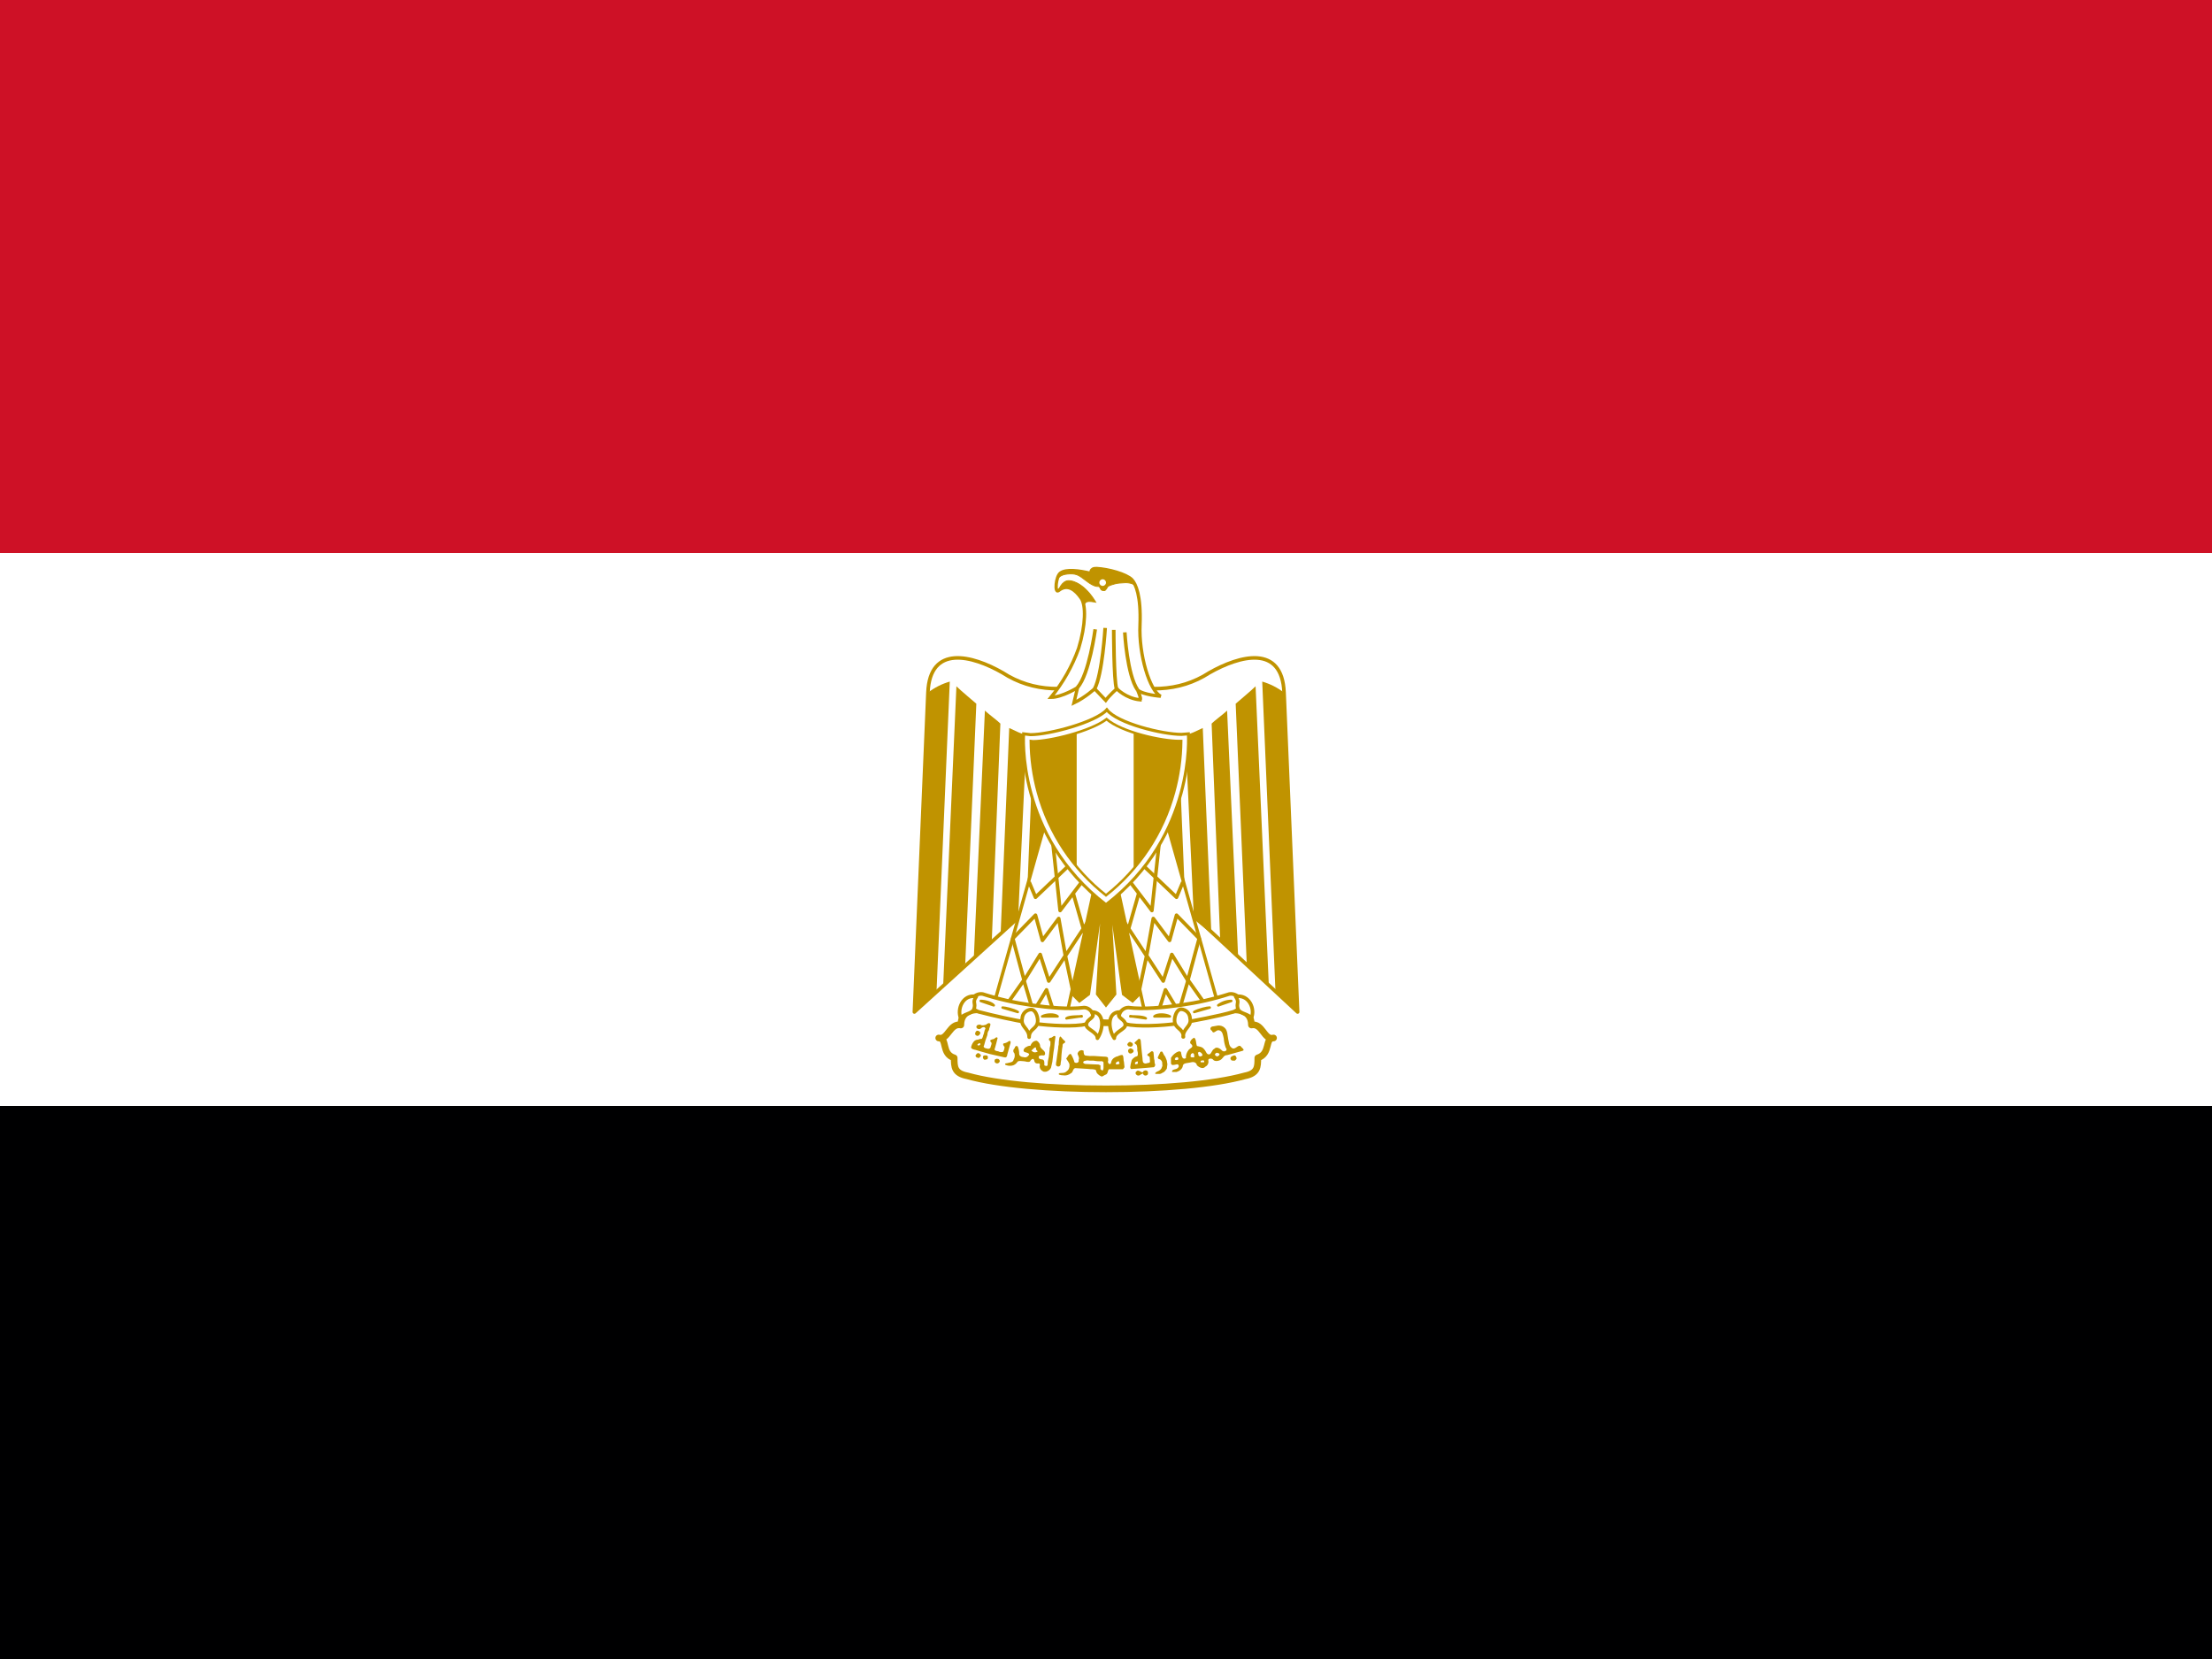
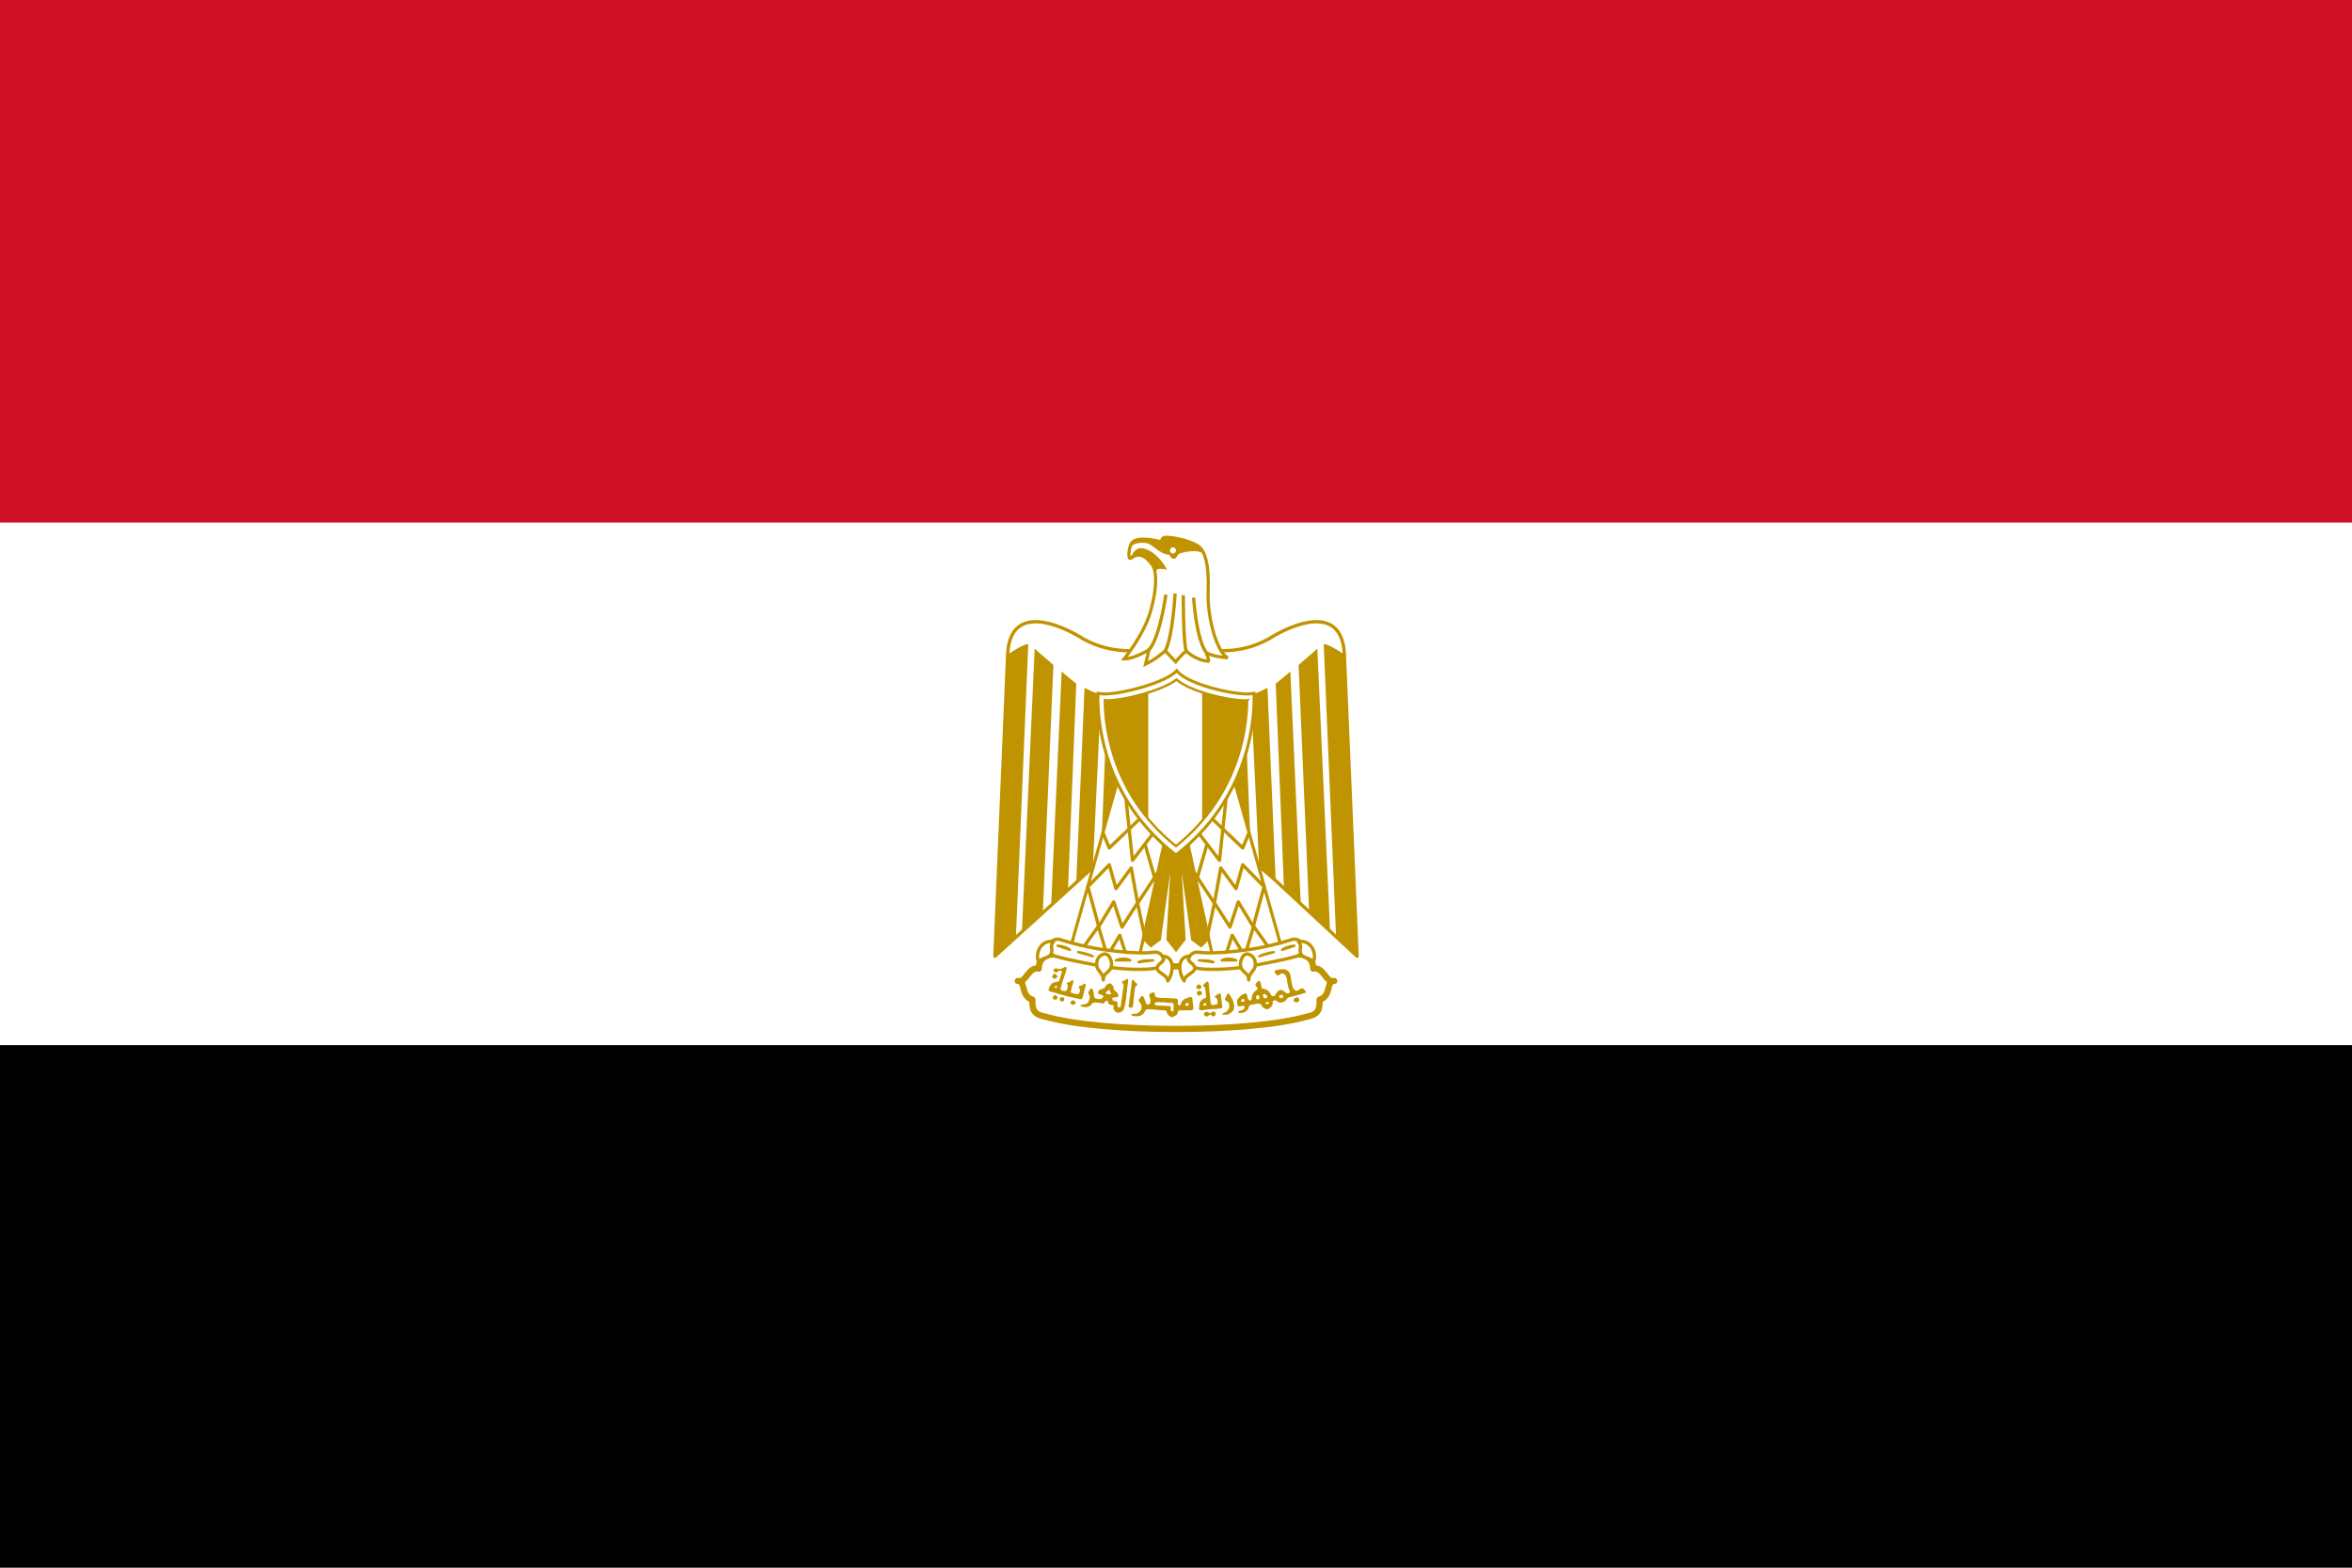
- <svg xmlns="http://www.w3.org/2000/svg" xmlns:xlink="http://www.w3.org/1999/xlink" id="flag-icons-eg" viewBox="0 0 640 480">
-   <path fill="#000001" d="M0 320h640v160H0z" />
-   <path fill="#fff" d="M0 160h640v160H0z" />
-   <path fill="#ce1126" d="M0 0h640v160H0z" />
-   <g fill="#fff" stroke="#c09300" transform="translate(-40)scale(.8)">
-     <path stroke-linejoin="round" stroke-width="1.3" d="m450.8 302.4 68.5 63.6-4.9-115.5c-.7-17.5-15.9-13.5-27-7.2-11.1 7.2-24 7.2-37.4 2.5-13.5 4.7-26.3 4.7-37.4-2.5-11-6.3-26.3-10.3-27 7.2L380.7 366z" />
-     <path id="eg-a" fill="#c09300" stroke="none" d="m393.5 246.5-4.8 112.3-8 7.2 4.9-115.5a24 24 0 0 1 7.9-4m9.6 8-4 94-8 8.2 4.8-108.5c1.6 1.6 6.3 5.5 7.2 6.3m8.7 7.2-3.1 78.4-6.5 6.3 4-89.4c1.6 1.5 4.8 3.8 5.6 4.7m9.5 4-3.1 66.8-6.3 5.1 3.1-74.3c1.6.7 4.7 2.4 6.3 2.4m8.8 0-2.3 55.7-6.5 6.3 2.5-61.3c1.5 0 5.6 0 6.3-.7" />
-     <use xlink:href="#eg-a" width="100%" height="100%" transform="matrix(-1 0 0 1 900 0)" />
-     <path fill="#c09300" stroke-width="1.1" d="m453.2 315 9.6 43.8-3.2 3.2-3.3-2.5-5.4-39 2.3 39-3.2 4-3.1-4 2.3-39-5.5 39-3.3 2.5-3.2-3.2 9.6-43.7h6.4z" />
-     <g id="eg-b" fill="none" stroke-linejoin="round" stroke-width="1.3">
-       <path fill="#fff" stroke-width="1.2" d="m428.5 295.8-19.1 67.7 26.3 4 11.1-50.9z" />
-       <path d="m422.2 319 2.3 5.5 12.4-11.8" />
-       <path d="m430.8 305 2.6 24.3 7.9-10.4m-3.2 4 4.3 15m1.7-5.5-8.7 13.2m2.7 13.2-2.8-13.2-2.4-13.4-5.9 7.9-2.5-9.1-8.2 8.4 4.1 15.2 5.8-9.4 3.1 9.6 6-9.2" />
-       <path d="m415 362 5.3-7.5 3.4 11.5 4.8-8 3.1 9.6" />
+ <svg xmlns="http://www.w3.org/2000/svg" xmlns:xlink="http://www.w3.org/1999/xlink" width="1000" height="666.667" viewBox="0 0 900 600">
+   <rect width="900" height="600" fill="#000" />
+   <rect width="900" height="400" fill="#fff" />
+   <rect width="900" height="200" fill="#ce1126" />
+   <g fill="#fff" stroke="#c09300">
+     <path stroke-width="1.27" stroke-linejoin="round" d="m450.81,302.4,68.488,63.579-4.876-115.47c-0.716-17.5-15.924-13.485-26.971-7.172-11.191,7.172-23.958,7.172-37.446,2.437-13.485,4.735-26.253,4.735-37.444-2.437-11.046-6.312-26.252-10.328-26.97,7.172l-4.879,115.47,70.098-63.579z" />
+     <g id="w" fill="#c09300" stroke="none">
+       <path d="m393.47,246.49-4.734,112.32-8.035,7.168,4.878-115.47c2.295-1.578,6.313-4.017,7.891-4.017z" />
+       <path d="m403.09,254.53-4.017,93.955-8.032,8.22,4.877-108.49c1.579,1.577,6.314,5.45,7.172,6.31z" />
+       <path d="m411.84,261.7-3.155,78.362-6.456,6.309,4.018-89.405c1.575,1.578,4.731,3.873,5.592,4.733z" />
+       <path d="m421.31,265.72-3.156,66.787-6.313,5.119,3.156-74.344c1.579,0.716,4.735,2.438,6.313,2.438z" />
+       <path d="m430.06,265.72-2.297,55.657-6.454,6.313,2.439-61.252c1.576-0.001,5.594-0.001,6.313-0.718z" />
    </g>
-     <use xlink:href="#eg-b" width="100%" height="100%" transform="matrix(-1 0 0 1 900 0)" />
-     <g stroke-linecap="round" stroke-linejoin="round" stroke-width="1.3">
-       <path stroke-width="2.4" d="M450 393.8c20 0 39-1.6 50.2-4.7 4.7-.9 4.7-3.3 4.7-6.5 4.8-1.6 2.4-7.2 5.7-7.2-3.4 1-4-5.5-8-4.7 0-5.6-5.7-6.3-10.4-4.7-9.5 3.1-26.3 3.9-42.2 3.9-16-.8-32.6-.8-42.2-4-4.7-1.5-10.3-.8-10.3 4.8-4-.8-4.7 5.6-8 4.7 3.3 0 .8 5.7 5.6 7.2 0 3.2 0 5.6 4.8 6.5 11 3.1 30.2 4.7 50.1 4.7" />
-       <path d="M422.9 363.5c6.4.9 13.6 1.6 19.2.9 3.2 0 5.5 5.5-.9 6.3-5.5.7-14.3 0-19-.8a231 231 0 0 1-18.4-4c-5.6-2.4-1.6-7 1.6-6.4a105 105 0 0 0 17.5 4m54.2 0c-6.4.9-13.6 1.6-19 .9-3.4 0-5.7 5.5.7 6.3 5.6.7 14.3 0 19-.8 4-.8 12.8-2.3 18.4-4 5.6-2.4 1.6-7-1.6-6.4a105 105 0 0 1-17.5 4" />
-       <path d="M403 360.4c-4.8-.9-7 4.7-5.5 7.9.7-1.6 4-1.6 4.7-3.2.9-2.4-.7-2.4.9-4.7zm19.2 14.7c0-3.2 3.1-2.8 3.1-6 0-1.5-.8-4-2.4-4a3.4 3.4 0 0 0-3.2 3.2c-.7 3.1 2.5 3.6 2.5 6.8m22.7-9.1c4.7 0 4.2 6.3 2 9.5 0-2.3-4-3.2-4-4.8 0-2.4 3.6-2.4 2-4.7m52-5.6c4.9-.9 7.2 4.7 5.6 7.9-.7-1.6-4-1.6-4.7-3.2-.9-2.4.7-2.4-.9-4.7M478 375c0-3.2-3.2-2.8-3.2-6 0-1.5.8-4 2.4-4a3.4 3.4 0 0 1 3.2 3.2c.7 3.1-2.5 3.6-2.5 6.8zm-23-9c-4.7 0-4.2 6.3-2 9.5 0-2.3 4-3.2 4-4.8 0-2.4-3.6-2.4-2-4.7" />
-       <path stroke-width=".9" d="M404.7 362c1.6 0 4 .7 4.7 1.6zm7.9 2.4c.8 0 4 .7 5.5 1.6zm28.6 3.2c-1.5 0-4.7 0-5.5.7l5.5-.8zm-8.7 0c-.9-.9-4-.9-5.6 0zm62.8-5.6a8 8 0 0 0-4.7 1.6zm-7.8 2.4c-1 0-4 .7-5.6 1.6zm-28.7 3.2c1.5 0 4.7 0 5.6.7l-5.6-.8zm8.7 0c.9-.9 4-.9 5.6 0z" />
+     <use xlink:href="#w" transform="matrix(-1,0,0,1,900,0)" />
+     <path fill="#c09300" stroke-width="1.074" d="m453.16,315.06,9.613,43.755-3.158,3.155-3.299-2.439-5.452-39.018,2.296,39.018-3.157,4.016-3.156-4.016,2.296-39.018-5.451,39.018-3.302,2.439-3.155-3.155,9.611-43.755h6.314z" />
+     <g id="b" fill="none" stroke-width="1.27" stroke-linejoin="round">
+       <path fill="#fff" stroke-width="1.189" d="m428.48,295.84-19.08,67.705,26.255,4.018,11.188-50.924-18.363-20.799z" />
+       <path d="m422.17,318.94,2.296,5.593,12.405-11.848" />
+       <path d="m430.76,304.92,2.596,24.346,7.891-10.328" />
+       <path d="m438.09,322.95,4.31,14.875" />
+       <path d="m444.09,332.36-8.718,13.241m2.719,13.216-2.79-13.198-2.436-13.423-5.841,7.909-2.561-9.119-8.175,8.385,4.157,15.251,5.737-9.435,3.156,9.612,5.89-9.162" />
+       <path d="m414.99,361.97,5.3-7.444,3.453,11.457,4.734-8.032,3.158,9.614" />
+     </g>
+     <use xlink:href="#b" transform="matrix(-1,0,0,1,900,0)" />
+     <g stroke-width="1.27" stroke-linejoin="round" stroke-linecap="round">
+       <path stroke-width="2.378" stroke-linejoin="round" d="m450,393.81c19.943,0,39.024-1.578,50.213-4.734,4.735-0.859,4.735-3.298,4.735-6.455,4.735-1.578,2.295-7.17,5.594-7.17-3.299,0.862-4.016-5.594-8.033-4.732,0-5.596-5.596-6.313-10.33-4.738-9.47,3.158-26.255,3.875-42.18,3.875-15.924-0.718-32.567-0.718-42.179-3.875-4.734-1.575-10.327-0.859-10.327,4.738-4.018-0.862-4.735,5.594-8.034,4.732,3.299,0,0.86,5.593,5.594,7.17,0,3.158,0,5.596,4.878,6.455,11.045,3.156,30.128,4.734,50.068,4.734z" />
+       <path d="m422.89,363.54c6.454,0.861,13.628,1.578,19.225,0.861,3.153,0,5.449,5.45-0.863,6.313-5.593,0.715-14.345,0-19.08-0.862-4.017-0.718-12.768-2.295-18.364-3.875-5.595-2.436-1.576-7.168,1.577-6.452,4.879,1.577,11.192,3.156,17.505,4.016z" />
+       <path d="m477.12,363.54c-6.457,0.861-13.628,1.578-19.081,0.861-3.301,0-5.596,5.45,0.717,6.313,5.596,0.715,14.347,0,19.078-0.862,4.019-0.718,12.769-2.295,18.364-3.875,5.597-2.436,1.58-7.168-1.577-6.452-4.878,1.577-11.19,3.156-17.501,4.016z" />
+       <path d="m403.09,360.39c-4.877-0.861-7.172,4.732-5.593,7.887,0.716-1.578,4.016-1.578,4.735-3.155,0.858-2.437-0.718-2.437,0.858-4.732z" />
+       <path d="m422.17,375.06c0-3.153,3.155-2.765,3.155-5.921,0-1.577-0.859-4.017-2.437-4.017-1.579,0-3.158,1.578-3.158,3.155-0.718,3.157,2.44,3.631,2.44,6.783z" />
+       <path d="m444.88,365.98c4.731,0,4.262,6.314,1.966,9.47,0-2.295-4.016-3.156-4.016-4.732,0-2.442,3.626-2.442,2.051-4.738z" />
+       <path d="m496.91,360.39c4.878-0.861,7.174,4.732,5.595,7.887-0.718-1.578-4.017-1.578-4.734-3.155-0.861-2.437,0.718-2.437-0.861-4.732z" />
+       <path d="m477.83,375.06c0-3.153-3.153-2.765-3.153-5.921,0-1.577,0.86-4.017,2.438-4.017,1.577,0,3.156,1.578,3.156,3.155,0.718,3.157-2.441,3.631-2.441,6.783z" />
+       <path d="m455.12,365.98c-4.732,0-4.263,6.314-1.967,9.47,0-2.295,4.016-3.156,4.016-4.732,0.001-2.442-3.626-2.442-2.048-4.738z" />
+       <g stroke-width="0.891">
+         <path d="m404.67,361.97c1.58,0,4.018,0.718,4.735,1.577l-4.74-1.58z" />
+         <path d="m412.55,364.41c0.862,0,4.018,0.716,5.596,1.575l-5.6-1.58z" />
+         <path d="m441.25,367.56c-1.578,0-4.734,0-5.593,0.715l5.59-0.72z" />
+         <path d="m432.5,367.56c-0.859-0.862-4.016-0.862-5.593,0h5.59z" />
+         <path d="m495.34,361.97c-1.578,0-3.875,0.718-4.735,1.577l4.735-1.577z" />
+         <path d="m487.45,364.41c-0.86,0-4.017,0.716-5.595,1.575l5.6-1.58z" />
+         <path d="m458.75,367.56c1.579,0,4.735,0,5.595,0.715l-5.6-0.72z" />
+         <path d="m467.5,367.56c0.86-0.862,4.018-0.862,5.595,0h-5.6z" />
+       </g>
      <g fill="#c09300" stroke="none">
-         <path d="M403.3 374.6q-.8-.3-.6-1 .3-1 1-.8c.4 0 .9.6.9.8l-.4.7-.2.1q-.1.3-.7.2m55 3.9q-.4-.2-.6-.7c0-.4.6-1 1-1l.8.4q.5.6-.1 1.2-.5.3-1.1 0zm.3 2.5q-.5-.2-.6-.8t.5-.9l.4-.2.4.2q.6.2.7.8 0 .5-.7.8-.4.3-.7 0z" />
-         <path d="M407.8 370q-.7.1-1.2.6c-.6.1-1.4.5-2 0-.6-.1-1.4 0-1.5.8.1.7 1 1 1.6.6.4-.5 1.5-.9 1.7 0-.5.8-.4 1.7-.8 2.4q-.1.7-.5 1.3-.8 0-1.4.3a2 2 0 0 0-1.6.8q-.7.9-.9 2c.1.6 1 .8 1.6.9l2 .6 3.2.9 4.8 1.1.5.1c.7.2 1-.5 1-1l1-3.6c.2-.5.5-1.5-.4-1.3q-.7.6-1.6.8c-.9 0-.4 1 0 1.3q0 1-.5 1.8-.9.3-1.8-.2c-.5 0-1.7-.3-1.2-1l.5-1.8.5-2c-.4-.7-1 .3-1.5.4s-1.6.3-1 1c.6.4.2 1.1 0 1.7 0 .7-.8 1-1.4.7-.6 0-1.5-.5-1-1.1l.5-1.8.7-2q0-1 .6-1.8c0-.7.5-1.3.5-2q0-.4-.4-.4zm-3.7 7.3h.3q.3.3 0 .6l-.3.2q-.7 0-.6-.3l.3-.3zm-1 5q-.7-.5.3-1.3.4-.3.9.1.9.6 0 1.3-.2.3-.5.2t-.7-.2zm3 1a1 1 0 0 1-.6-1.1q.1-.6.9-.5.9-.1.9.7 0 .5-.3.7zm89.2 0q-.3-.1-.3-.5 0-.6.8-.9.9-.5 1.2.2.5.8-.1 1.2-.2.4-.8.3-.7 0-.8-.2zm-85 1.2q-.6-.1-.6-.8 0-.4.2-.6l.6-.2.6.1q.8.6.3 1.2t-1.2.3zm21.8 1-.2-.3q0-.9.2-1.7l.2-1.5.4-2.8q0-.8.2-1.4 0-1.2.2-2.2c0-.3.3-1 .6-.6q.6.8 1.4 1.5c.4.3 0 .7-.3.8q-.6.3-.5 1l-.2 1.2-.2 2-.1 1.8-.2 1.2q.1.7-.4 1.1-.6.3-1-.1zm29.7-9.8-1.3 1.2c-.6.5.5.7.6 1.1q.3.9.2 1.8.3.9.2 1.7c0 .7-.8.5-1.2.9q-.6.4-1 1l-.4 1.6c0 .5-.3 1 0 1.4l.1.2h.5l1.5-.1 3.7-.3 2.2-.2c.6.1.9-.5.9-1-.4-.7-.1-1.4-.4-2l-.2-2.2c0-.6-.7-.8-1-.4l-1.2.9c-.3.6.6.6.8 1l.1 1.5c.1.6-.5.6-1 .7q-.9.4-1.5-.3-.2-.7-.2-1.5l-.3-2.7-.3-3.2c0-.5-.1-1.2-.8-1.1m-.6 8.2h.3v.8l-.3.1-.4.1h-.2q-.3-.3.1-.8zm-30-9.2c-.3 0-.8.7-1.2.6-.9.1-.8 1-.1 1.3v.8c.1.8-.4 1.5-.3 2.3l-.3 2.6q-.4 1.4-.4 2.7c-.1.8-.7.5-1.2.3v-1q0-1.2-1.2-1.2-1-.1-.8-1.1.6-.4 1.5-.3c1 .2.9-1.1.4-1.6s-1.2-1-1.4-1.6q0-1.3-1.2-2.1c-1.1-.1-2 .8-2.3 1.8q-.8 0-1.4.4c-.7.2-1.7 1.4-.7 1.9.5.1 2.2.5 1.4 1.2q-.7 1-1.9.6c-.7 0-1.5-.4-1.5-1.2q0-1.2-.4-2.3c-.2-.8-1.1-.6-1.2.2q-1 1-.1 2 .3 1.2-.3 2.2c-.2 1-1.2 1-1.9 1.2-.3.2-1.6 0-1.1.7a4 4 0 0 0 2.4.3q1.2-.2 2-1.4c.5-.5 1.4-.2 2.2-.2.7 0 1.5.5 2.3.1.2-.5 1.2-1.5 1.5-.5q.2 1.4 1.5 1.2c.9 0 .5.6.5 1.2q.2 1.3 1.5 1.8h.8q1.2-.3 1.8-1.4l.5-2.2.4-3.4q.3-1.5.4-3.2l.3-2.3q0-.6-.5-.4m-6.7 4.1q.2 0 .2.5t.5.8v.3l-.8.2q-.7 0-1.2-.5l-.2-.2.3-.2.5-.5q.4-.4.7-.4m66-7.9-1.7.3c-1 0-1.5 1-.5 1.6.6 1.5 1.5-.4 2.5-.2 1.4.2 1.5 1.8 1.8 3q.1 1.6.7 3.3c1 1.1-.7 1.8-1.4 1-.6-.7-2-1.5-2.7-.6-.9.4-1 1.6-1.7 2-1.2.3-1.3-1.2-2-1.8-.6-.9-1.7-1-2.6-1.2-.4-.9-.2-2.4-1-3-.8.3-2.2 1.7-1 2.4 1 1-.5 1.4-1 2q-1.1 1.4-1 3c-1.3.7-1.5-.8-1.7-1.7 0-1.1-1-.8-1.7-.4q-1.3.8-2 2v2c.2.9 1.2.5 1.8.4 1-.4 1.4.7.6 1.3-.6.6-2.2.3-2 1.4h1.6c1-.3 2.2-1.1 2.3-2.3.2-1 1.7-.9 2.5-1.1 1-.3 2.3-.4 2.6 1 .7.7 2.2 1.5 3 .5a2 2 0 0 0 1.1-2.3c-.1-.8 1.3-.8 1.7-.3.5.8 2.1.6 2.9 0s1-1.6 2.2-1.6l5.4-1.5c1.4-.3-.2-1.2-.6-1.8-1-.5-2 1.7-3.2.6-1-.7-.9-2-1.2-3.1-.3-1.4-.2-3-1.2-4q-1-1-2.5-.9m-6.8 9.5.5.2q.6.4.7 1 0 .2-.3.3l-.5.2q-.5-.1-.7-.5v-.4q-.3-.5 0-.6zm6.5.4q.5 0 .8.3.2.5-.4.8l-.5.2-.4-.3q-.3-.1-.3-.4.1-.5.8-.7zm-9 0q.3 0 .4.2.3.2.3.6v.6q.2.3-.6.2c-.8-.1-.7 0-.7-.6q0-.5.3-.7t.4-.2zm-5.4 1.5.4.4q0 .4-.2.6-.6.2-1 0v-.1q-.3-.2 0-.3v-.1l.2-.3zm9.2 1.2.5.1v.6h-1.2l-.1-.2q0-.3.2-.4zm-17.1 4.8q-.3 0-.1-.2.3-.4.8-.6a3 3 0 0 0 1.4-1l.4-1-.1-1.4a2 2 0 0 0-.8-1q-.6 0-.8-.6l.4-.9.6-1.2q.6-.3.8.2l.5 1q.4.4.6 1l.4 1 .2 1.3-.2 1.6-.6.8q-.4.5-1 .7-.4.3-.9.4H468zm-6.9.4q-.3-.2-.3-.6c0-.4 0-.3.3-.6q.4-.6 1.4 0t1 .1q.2-.4 1-.5l.5.2q.3.2.3.7c0 .5 0 .5-.3.8q-.3.2-.7.2a1 1 0 0 1-.8-.6q0-.4-.2-.1l-.2.1q-.4.1-.8.5l-.5.1q-.4 0-.7-.3m-19.8-8.9q-1.2.1-1.5 1.3c.2.7.8 1.5.4 2.2.3 1-.8 1.4-1.5.9q-.4-1.5-1.3-3c-.8-.2-1.1 1.1-1.7 1.6.3.7 1.1 1.4 1.2 2.3q.1 1.6-1.1 2.4c-.7.7-1.7.5-2.5.6-1 .6.7.8 1.2.8q1.6.3 3-.8c.7-.3.6-1.7 1.5-1.8l4.8.3c.8.2 2.1-.1 2.7.5 0 1 1 1.8 1.9 2.2.5.2 1-.5 1.5-.6 1-.3.7-1.5 1.3-2h5c.2 0 .3-.5.6-.7l-.2-1.9c-.3-.8 0-1.8-.5-2.5-.9-.2-1.6.5-2.4.6q-1.6.7-1.8 2.3c-.5.9-1.4-.2-1-1l-.1-1c-.5-.5-1.4-.3-2.1-.4l-3-.2q-1.5.1-2.7-.1c-1 0-1-1-1-1.8zm2 3.7 1 .1h1.3q1.5.3 3 .2.3 0 .6.4v2q0 .5-.2.8l-.2.2-.7-.5v-1.4l-.7-.3-2.6-.1-2-.1q-.5 0-.9-.4-.2-.4.4-.7zm11.3.3q.2 0 .2.3l.2.5q0 .2-.2.2-.8.3-1.2 0l.2-.6z" />
+         <path d="m403.34,374.58c-0.534-0.102-0.815-0.525-0.68-1.025,0.164-0.609,0.652-0.957,1.113-0.794,0.293,0.104,0.83,0.645,0.832,0.839,0.003,0.223-0.281,0.753-0.403,0.754-0.053,0.001-0.134,0.046-0.181,0.102-0.1,0.118-0.413,0.175-0.68,0.124z" />
+         <path d="m458.27,378.5c-0.199-0.074-0.515-0.518-0.515-0.724,0.002-0.387,0.574-1.018,0.929-1.021,0.175-0.001,0.655,0.248,0.834,0.435,0.325,0.338,0.254,0.893-0.154,1.208-0.201,0.155-0.8,0.211-1.094,0.103z" />
+         <path d="m458.63,380.98c-0.42-0.142-0.574-0.348-0.608-0.814-0.035-0.485,0.012-0.561,0.525-0.841l0.366-0.199,0.346,0.154c0.48,0.214,0.693,0.445,0.71,0.767,0.018,0.348-0.24,0.703-0.64,0.883-0.352,0.158-0.373,0.159-0.699,0.049z" />
+         <path d="m407.75,370.09c-0.346-0.011-0.821,0.307-1.094,0.469-0.649,0.152-1.405,0.551-2.031,0.125-0.617-0.191-1.438-0.04-1.531,0.719,0.158,0.652,1.071,1.024,1.625,0.594,0.411-0.538,1.531-0.853,1.656,0.062-0.457,0.692-0.405,1.609-0.781,2.344-0.061,0.458-0.252,0.892-0.5,1.281-0.462,0.046-0.954-0.008-1.344,0.281-0.626,0.034-1.265,0.345-1.625,0.875-0.403,0.578-0.789,1.165-0.906,1.875,0.107,0.725,0.938,0.933,1.562,0.969,0.667,0.184,1.334,0.424,2,0.625,1.085,0.243,2.102,0.635,3.188,0.875,1.584,0.478,3.248,0.697,4.844,1.125,0.167,0.056,0.324,0.104,0.5,0.125,0.662,0.138,1.008-0.583,1.062-1.125,0.329-1.16,0.579-2.339,0.906-3.5,0.225-0.466,0.496-1.517-0.406-1.281-0.515,0.309-0.952,0.773-1.594,0.812-0.874,0.051-0.375,0.945-0.031,1.312,0.076,0.587-0.11,1.289-0.5,1.75-0.52,0.33-1.172-0.056-1.719-0.188-0.575,0.01-1.723-0.283-1.188-1.062,0.19-0.577,0.207-1.208,0.438-1.781,0.294-0.615,0.336-1.285,0.469-1.938-0.361-0.777-0.979,0.256-1.469,0.344-0.338,0.235-1.605,0.334-0.938,0.938,0.575,0.437,0.134,1.197,0.031,1.75-0.037,0.77-0.838,0.954-1.469,0.781-0.628-0.03-1.501-0.497-0.969-1.188,0.121-0.575,0.322-1.14,0.438-1.719,0.237-0.698,0.437-1.363,0.688-2.062,0.109-0.62,0.331-1.208,0.625-1.75,0.017-0.685,0.478-1.275,0.469-1.969-0.047-0.339-0.199-0.462-0.406-0.469zm-3.594,7.25c0.082-0.014,0.14-0.002,0.219,0.031,0.25,0.106,0.257,0.309,0,0.531-0.112,0.097-0.24,0.191-0.281,0.188-0.468-0.04-0.606-0.11-0.625-0.281-0.017-0.151,0.031-0.195,0.344-0.344,0.156-0.074,0.262-0.111,0.344-0.125z" />
+         <path d="m403.12,382.36c-0.496-0.466-0.416-0.806,0.317-1.353,0.314-0.234,0.504-0.207,0.863,0.12,0.552,0.504,0.574,0.823,0.087,1.255-0.241,0.213-0.346,0.257-0.627,0.26-0.293,0.003-0.377-0.033-0.64-0.282z" />
+         <path d="m406.17,383.28c-0.485-0.12-0.764-0.608-0.623-1.088,0.129-0.435,0.203-0.477,0.84-0.484,0.715-0.007,0.854,0.112,0.86,0.742,0.004,0.354-0.024,0.437-0.2,0.6-0.207,0.193-0.605,0.296-0.878,0.229z" />
+         <path d="m495.28,383.36c-0.227-0.189-0.273-0.274-0.275-0.515-0.003-0.411,0.233-0.712,0.746-0.944,0.682-0.309,0.96-0.266,1.217,0.186,0.342,0.601,0.325,0.847-0.084,1.252-0.226,0.224-0.268,0.237-0.785,0.242-0.508,0.003-0.566-0.011-0.819-0.221z" />
+         <path d="m410.22,384.51c-0.364-0.097-0.552-0.37-0.557-0.807-0.004-0.334,0.02-0.387,0.254-0.57,0.151-0.118,0.39-0.22,0.579-0.245,0.267-0.036,0.364-0.013,0.579,0.138,0.551,0.387,0.667,0.77,0.349,1.141-0.34,0.396-0.661,0.488-1.203,0.343z" />
+         <path d="m432.14,385.49c-0.081-0.101-0.259-0.16-0.278-0.287,0.032-0.555,0.059-1.117,0.235-1.648,0.096-0.523,0.012-1.069,0.194-1.579,0.187-0.927,0.187-1.883,0.402-2.804,0.01-0.474,0.055-0.949,0.192-1.405,0.158-0.722,0.014-1.476,0.226-2.189-0.023-0.268,0.286-0.983,0.557-0.559,0.393,0.576,0.911,1.045,1.421,1.515,0.438,0.253,0.036,0.624-0.267,0.75-0.415,0.164-0.516,0.621-0.487,1.022-0.058,0.415-0.225,0.807-0.242,1.23-0.088,0.622-0.071,1.255-0.152,1.877-0.182,0.609-0.112,1.26-0.173,1.887,0.008,0.399-0.181,0.761-0.155,1.16-0.048,0.406-0.067,0.894-0.407,1.172-0.329,0.166-0.804,0.137-1.068-0.142z" />
+         <path d="m461.84,375.69c-0.482,0.365-0.914,0.795-1.344,1.219-0.593,0.449,0.487,0.71,0.625,1.094,0.157,0.586,0.148,1.211,0.188,1.812,0.179,0.551,0.258,1.138,0.219,1.719-0.052,0.622-0.863,0.491-1.219,0.844-0.492,0.207-0.688,0.69-1.062,1.031-0.246,0.483-0.312,1.076-0.344,1.625,0.035,0.448-0.302,0.949,0,1.344,0.039,0.056,0.085,0.132,0.125,0.188,0.101,0.145,0.343,0.029,0.5,0.062,0.504-0.028,1.028,0.047,1.5-0.156,1.21-0.209,2.431-0.226,3.656-0.281,0.749,0.024,1.47-0.237,2.219-0.219,0.587,0.13,0.851-0.506,0.844-0.969-0.332-0.654-0.045-1.429-0.312-2.094-0.235-0.672-0.142-1.428-0.25-2.125-0.015-0.548-0.711-0.752-1.062-0.344-0.341,0.345-0.893,0.414-1.156,0.844-0.297,0.602,0.627,0.603,0.781,1.062,0.176,0.464,0.118,0.981,0.156,1.469,0.114,0.592-0.529,0.626-0.938,0.688-0.537,0.201-1.29,0.336-1.594-0.312-0.191-0.479-0.165-0.993-0.219-1.5-0.013-0.892-0.228-1.768-0.281-2.656-0.051-1.097-0.241-2.187-0.312-3.281-0.01-0.455-0.071-1.198-0.719-1.062zm-0.625,8.25,0.312,0.031,0.031,0.375,0.031,0.375-0.406,0.125c-0.215,0.064-0.403,0.094-0.406,0.094-0.003-0.001-0.088-0.053-0.188-0.125-0.22-0.159-0.163-0.385,0.125-0.688,0.163-0.17,0.239-0.203,0.5-0.188z" />
+         <path d="m431.25,374.66c-0.38,0.135-0.862,0.693-1.25,0.688-0.88,0.062-0.757,0.919-0.125,1.219,0.083,0.26,0.005,0.588,0.031,0.875,0.123,0.79-0.375,1.425-0.281,2.219-0.044,0.87-0.307,1.718-0.344,2.594-0.247,0.903-0.25,1.832-0.406,2.75-0.104,0.823-0.7,0.533-1.219,0.312-0.004-0.357-0.027-0.706-0.031-1.062,0.216-0.817-0.441-1.056-1.094-1.156-0.686,0.065-1.023-0.523-0.875-1.125,0.295-0.351,1.036-0.253,1.5-0.312,0.981,0.203,0.942-1.112,0.438-1.562-0.345-0.636-1.198-0.909-1.438-1.562,0.096-0.866-0.48-1.732-1.188-2.156-1.089-0.076-1.91,0.863-2.312,1.781-0.453,0.131-0.904,0.267-1.344,0.438-0.709,0.177-1.72,1.407-0.75,1.875,0.544,0.15,2.2,0.528,1.469,1.281-0.412,0.707-1.201,0.719-1.906,0.531-0.724,0.001-1.529-0.352-1.5-1.188-0.148-0.75-0.123-1.558-0.469-2.25-0.148-0.839-1.101-0.643-1.156,0.125-0.733,0.534-0.636,1.398-0.125,2.031,0.319,0.729,0.003,1.578-0.312,2.25-0.191,0.875-1.156,0.905-1.844,1.188-0.338,0.131-1.629-0.078-1.156,0.656,0.753,0.266,1.653,0.505,2.438,0.312,0.823-0.102,1.538-0.665,1.938-1.375,0.553-0.56,1.502-0.267,2.219-0.281,0.773-0.002,1.563,0.542,2.312,0.188,0.217-0.564,1.222-1.496,1.531-0.531-0.053,0.863,0.709,1.326,1.5,1.219,0.864-0.049,0.544,0.611,0.531,1.125,0.057,0.934,0.66,1.425,1.438,1.812,0.265,0.071,0.545,0.047,0.812,0,0.748-0.235,1.554-0.569,1.781-1.406,0.304-0.681,0.311-1.451,0.531-2.156,0.177-1.13,0.406-2.26,0.438-3.406,0.276-1.038,0.197-2.136,0.406-3.188,0.132-0.782,0.231-1.563,0.312-2.344-0.092-0.417-0.272-0.487-0.5-0.406zm-6.781,4.156c0.151,0.018,0.236,0.204,0.25,0.531,0.016,0.364,0.206,0.661,0.438,0.719,0.182,0.046,0.167,0.239-0.031,0.375-0.115,0.079-0.321,0.127-0.688,0.125-0.578-0.003-0.936-0.153-1.25-0.469l-0.188-0.188,0.281-0.188c0.142-0.108,0.398-0.333,0.562-0.5,0.285-0.291,0.474-0.425,0.625-0.406z" />
+         <path d="m490.5,370.94c-0.567,0.026-1.137,0.118-1.656,0.25-1.04-0.065-1.562,1.027-0.562,1.562,0.602,1.534,1.54-0.317,2.5-0.188,1.438,0.28,1.559,1.832,1.781,3,0.081,1.157,0.414,2.282,0.75,3.375,0.962,1.069-0.721,1.74-1.438,0.906-0.611-0.664-1.92-1.48-2.656-0.562-0.904,0.383-0.941,1.59-1.688,1.938-1.209,0.368-1.361-1.119-2-1.75-0.587-0.824-1.71-0.896-2.625-1.188-0.429-0.869-0.205-2.346-1.094-2.938-0.746,0.304-2.113,1.702-0.969,2.344,1.118,0.961-0.488,1.401-1,2.062-0.732,0.815-0.848,1.936-0.969,2.969-1.259,0.696-1.504-0.788-1.656-1.719-0.098-1.111-1.036-0.785-1.688-0.375-0.952,0.386-1.428,1.29-2.094,2-0.08,0.648,0.037,1.357,0.031,2.031,0.216,0.811,1.202,0.43,1.812,0.375,0.979-0.409,1.379,0.627,0.594,1.219-0.532,0.676-2.22,0.323-2.062,1.406,0.544,0.064,1.111,0.043,1.656,0,1.091-0.298,2.261-1.067,2.375-2.281,0.144-1.058,1.668-0.865,2.5-1.094,1.041-0.3,2.295-0.377,2.531,0.938,0.709,0.745,2.249,1.584,3.031,0.562,0.795-0.485,1.176-1.338,1.125-2.25-0.162-0.785,1.269-0.813,1.625-0.375,0.521,0.858,2.151,0.605,2.938,0.125,0.836-0.617,1.018-1.705,2.219-1.719,1.782-0.534,3.634-0.841,5.375-1.5,1.41-0.307-0.21-1.198-0.562-1.719-1.074-0.531-2.008,1.642-3.219,0.562-0.936-0.716-0.872-2.077-1.219-3.125-0.237-1.357-0.177-2.923-1.156-4-0.672-0.715-1.586-0.887-2.531-0.844zm-6.812,9.469c0.126-0.003,0.268,0.059,0.5,0.188,0.438,0.242,0.751,0.643,0.75,0.969-0,0.213-0.054,0.227-0.375,0.375-0.197,0.091-0.421,0.189-0.5,0.188-0.181-0.002-0.624-0.357-0.625-0.5-0.001-0.059-0.058-0.286-0.125-0.469-0.118-0.321-0.099-0.316,0.062-0.531,0.103-0.137,0.187-0.215,0.312-0.219zm6.531,0.344c0.372-0.024,0.594,0.092,0.75,0.375,0.182,0.329,0.058,0.581-0.406,0.781-0.203,0.088-0.407,0.159-0.438,0.156-0.031-0.003-0.198-0.103-0.375-0.219-0.27-0.178-0.309-0.264-0.312-0.469-0.003-0.315,0.349-0.597,0.781-0.625zm-8.938,0.094c0.109-0.017,0.208,0.04,0.344,0.156,0.18,0.155,0.237,0.279,0.281,0.594,0.031,0.219,0.026,0.502,0,0.625-0.049,0.226-0.053,0.216-0.562,0.219-0.64,0.006-0.7-0.064-0.688-0.656,0.008-0.377,0.012-0.478,0.219-0.688,0.16-0.162,0.297-0.233,0.406-0.25zm-5.5,1.438c0.2,0.047,0.388,0.198,0.438,0.438,0.066,0.318,0.008,0.462-0.25,0.594-0.222,0.113-0.734,0.151-0.875,0.062-0.046-0.029-0.14-0.103-0.188-0.188-0.068-0.121-0.056-0.179,0.031-0.25,0.06-0.049,0.125-0.12,0.125-0.156-0-0.036,0.067-0.163,0.156-0.281,0.146-0.194,0.363-0.266,0.562-0.219zm9.25,1.188c0.178-0.001,0.329,0.061,0.438,0.156,0.185,0.162,0.179,0.4-0.031,0.562-0.135,0.104-0.872,0.095-1.125,0-0.113-0.042-0.156-0.099-0.156-0.219-0.002-0.141,0.037-0.228,0.281-0.344,0.204-0.098,0.416-0.155,0.594-0.156z" />
+         <path d="m467.86,388.29c-0.096-0.062-0.238-0.117-0.095-0.222,0.173-0.302,0.518-0.407,0.824-0.52,0.548-0.237,1.021-0.64,1.374-1.118,0.05-0.333,0.424-0.514,0.422-0.862,0.003-0.475,0.031-0.962-0.085-1.426-0.128-0.426-0.451-0.752-0.826-0.974-0.257-0.201-0.674-0.257-0.769-0.614-0.052-0.343,0.253-0.604,0.361-0.909,0.223-0.422,0.411-0.864,0.651-1.275,0.259-0.288,0.659-0.016,0.793,0.262,0.189,0.278,0.357,0.576,0.451,0.897,0.302,0.332,0.57,0.721,0.679,1.162,0.148,0.311,0.383,0.602,0.369,0.966,0,0.416,0.235,0.787,0.22,1.206,0.013,0.56,0.013,1.145-0.192,1.674-0.14,0.293-0.421,0.47-0.606,0.733-0.319,0.296-0.67,0.579-1.08,0.736-0.289,0.092-0.457,0.426-0.819,0.345-0.515,0.009-1.037,0.079-1.547-0.004,0.032,0.054-0.156-0.091-0.125-0.057z" />
+         <path d="m461.01,388.74c-0.243-0.25-0.295-0.355-0.298-0.6-0.003-0.247,0.045-0.346,0.282-0.586,0.438-0.443,0.652-0.453,1.409-0.07,0.723,0.366,0.968,0.399,1.032,0.14,0.062-0.25,0.479-0.479,0.874-0.481,0.25-0.002,0.392,0.048,0.592,0.204,0.251,0.196,0.263,0.226,0.27,0.679,0.004,0.463-0.002,0.481-0.29,0.736-0.277,0.244-0.322,0.259-0.665,0.225-0.437-0.044-0.7-0.244-0.771-0.588-0.052-0.25-0.139-0.31-0.205-0.14-0.021,0.055-0.129,0.122-0.239,0.15-0.204,0.051-0.549,0.269-0.794,0.5-0.093,0.087-0.255,0.129-0.519,0.131-0.356,0.003-0.405-0.018-0.678-0.299z" />
+         <path d="m441.19,379.84c-0.665,0.007-1.381,0.566-1.469,1.219,0.152,0.752,0.777,1.49,0.375,2.281,0.278,1.013-0.761,1.397-1.469,0.812-0.427-0.971-0.643-2.036-1.281-2.906-0.804-0.228-1.155,1.057-1.719,1.5,0.28,0.755,1.096,1.432,1.188,2.375,0.195,0.915-0.361,1.931-1.156,2.406-0.686,0.655-1.625,0.421-2.469,0.562-1.024,0.599,0.752,0.818,1.219,0.844,1.048,0.106,2.135-0.032,2.906-0.812,0.769-0.367,0.71-1.697,1.625-1.844,1.588-0.071,3.163,0.244,4.75,0.281,0.849,0.203,2.163-0.101,2.75,0.531,0.002,1.107,0.941,1.79,1.844,2.219,0.499,0.139,1.024-0.479,1.531-0.594,0.965-0.308,0.672-1.502,1.25-1.969,1.65-0.089,3.316-0.07,4.969-0.094,0.315,0.008,0.407-0.44,0.625-0.625-0.036-0.639-0.059-1.273-0.156-1.906-0.318-0.807,0.051-1.845-0.531-2.531-0.83-0.226-1.536,0.534-2.375,0.594-0.926,0.412-1.706,1.268-1.75,2.312-0.548,0.897-1.428-0.16-1.125-0.906-0.035-0.325,0.07-0.704-0.031-1-0.507-0.608-1.395-0.409-2.094-0.5-1.018,0.041-2.013-0.18-3.031-0.156-0.893-0.067-1.822,0.078-2.688-0.156-1.032-0.029-0.89-1.038-1.062-1.75-0.183-0.136-0.403-0.19-0.625-0.188zm2,3.688c0.343,0.007,0.667,0.052,1,0.094,0.431,0.071,0.89-0.148,1.312,0,0.977,0.166,1.954,0.127,2.938,0.219,0.26-0.004,0.446,0.185,0.625,0.344,0.002,0.684,0.001,1.379,0,2.062-0.03,0.258,0.076,0.598-0.156,0.781-0.075,0.051-0.158,0.107-0.25,0.125-0.271-0.07-0.557-0.248-0.688-0.5-0.041-0.357,0.018-0.704,0.031-1.062-0.007-0.093,0.04-0.237,0-0.312-0.213-0.151-0.454-0.249-0.719-0.25-0.849-0.029-1.682-0.092-2.531-0.125-0.707-0.045-1.433,0.06-2.125-0.125-0.268-0.098-0.618-0.064-0.781-0.344-0.234-0.272,0.104-0.597,0.344-0.719,0.318-0.145,0.657-0.194,1-0.188zm11.281,0.25c0.159-0.002,0.209,0.05,0.281,0.344,0.046,0.188,0.1,0.417,0.125,0.5,0.036,0.118-0.022,0.156-0.188,0.219-0.494,0.186-0.986,0.168-1.156-0.062-0.077-0.105,0.013-0.435,0.156-0.562,0.289-0.259,0.61-0.437,0.781-0.438z" />
      </g>
    </g>
-     <path stroke-width="1.1" d="M450 327.2c32.6-25 29.8-61.8 29.8-61.8l-2.5.2c-6.9 0-23.2-4-27-8.9-4 4.5-20.8 9-27.6 9l-2.5-.3s-2.9 36.7 29.8 61.8z" />
-     <path stroke-width=".9" d="M477.2 268h-.8c-6.2 0-20.6-3.1-26.2-7.9-5.8 4.4-20.5 8-26.6 8l-.8-.1a73 73 0 0 0 2.6 18.7 71 71 0 0 0 24.6 37.1 71 71 0 0 0 24.6-37.2 73 73 0 0 0 2.6-18.6z" />
-     <path fill="#c09300" stroke="none" d="M439.4 265a62 62 0 0 1-16.6 3l.1 4.1a73 73 0 0 0 2.5 14.5 71 71 0 0 0 14 26.8zm20.6 0v49.2a71 71 0 0 0 14.6-27.6 73 73 0 0 0 2.5-14.5l.1-4h-.8c-3.8 0-10.4-1.2-16.4-3.2z" />
-     <g stroke-width="1.3">
-       <path stroke-width="1.2" d="M462.3 253c.7.1-.9-3.5-.9-3.5 1.8 1.8 8.4 2.3 8.4 2.3-4-1.8-8-15.1-7.5-25.8.4-10.6-1.5-14.8-3-16.4-2-2-8.5-3.8-12.7-4-2.5-.1-2 1.8-2 1.8-4.5-1.1-9-1.6-11-.2-1.8 1.2-2.2 7.5-.8 6.4 3.3-2.7 6.2-.2 8.2 2.7 1.8 2.5 1.7 9.7-.9 18.2a60 60 0 0 1-10 17.7c4 0 9.6-3.5 9.6-3.5l-1.3 5.5c4.2-2 7.5-5.1 7.5-5.1l4 4.2c1.3-1.8 4-4.2 4-4.2s3.3 3.5 8.4 4z" />
-       <path fill="none" d="M446.1 227.6s-2.2 16.4-6.4 21m10-21.5s-1 16.7-3.8 22m6.9-21.3s0 18.2 1 21.3m3-20.4s.8 15.3 4.6 20.8" />
-       <path fill="#c09300" stroke-width=".3" d="M442 219.6a8 8 0 0 0-1-3.3c-2-3-4.9-5.4-8.2-2.7 0 0 1.1-3.5 3.6-3.6 1.8-.1 6.1 1.4 9.9 7.8 0 0-2.8-.6-3.5 0-1.2 1-.7 1.8-.7 1.8z" />
-       <path fill="#c09300" stroke-width=".3" d="M432.4 209.3q.4-1.6 1.3-2.1c2-1.4 6.4-1 10.9.2 0 0-.4-1.9 2-1.8 4.2.2 10.6 2 12.6 4a8 8 0 0 1 1.5 2.4c-1-1.4-3.8-1.3-4.5-1.2-1 .1-1.7 0-3.1.4q-1.2.3-2.3.8c-.4.4-.8 1.6-1.4 1.6-1 0-1-.2-1.3-.5q-.4-1-.9-1-1.6.2-5-2.5c-2.3-1.8-3.2-2.2-6-2-3 .2-3.8 1.9-3.8 1.9z" />
-       <circle cx="448.8" cy="210.7" r="1.2" stroke="none" />
+     <path stroke-width="1.15" d="m449.98,327.23c32.642-25.106,29.843-61.883,29.843-61.883-0.861,0.172-1.679,0.258-2.541,0.258-6.847,0-23.178-3.917-26.988-8.893-4.081,4.503-20.77,8.893-27.574,8.893-0.861,0-1.722-0.086-2.541-0.258,0,0-2.842,36.776,29.8,61.883z" />
+     <path stroke-width="0.916" d="m477.22,268.04c-0.281,0.018-0.563,0.026-0.848,0.026-6.205,0-20.619-3.184-26.175-7.957-5.819,4.41-20.471,7.957-26.576,7.957-0.286,0-0.569-0.035-0.85-0.086-0.014,1.391,0.058,2.832,0.144,4.144,0.323,4.901,1.183,9.819,2.488,14.552,4.108,14.895,12.516,27.553,24.572,37.155,12.066-9.61,20.484-22.28,24.601-37.186,1.307-4.732,2.169-9.65,2.495-14.55,0.085-1.284,0.157-2.692,0.147-4.054z" />
+     <path fill="#c09300" stroke="none" d="m439.38,265.03c-5.872,1.845-12.229,3.031-15.75,3.031-0.286,0-0.563-0.042-0.844-0.094-0.014,1.391,0.07,2.845,0.156,4.156,0.323,4.901,1.164,9.8,2.469,14.531,2.765,10.025,7.506,19.032,13.969,26.781v-48.406z" />
+     <path fill="#c09300" stroke="none" d="m460,264.94,0,49.25c6.794-7.921,11.733-17.206,14.594-27.562,1.307-4.732,2.143-9.631,2.469-14.531,0.085-1.284,0.166-2.7,0.156-4.062-0.281,0.018-0.559,0.031-0.844,0.031-3.73,0-10.42-1.17-16.375-3.125z" />
+     <g stroke-width="1.27">
+       <path stroke-width="1.218" d="m462.31,253.09c0.667,0.039-0.902-3.568-0.902-3.568,1.764,1.804,8.43,2.235,8.43,2.235-3.999-1.766-7.998-15.096-7.528-25.721,0.432-10.664-1.528-14.859-3.097-16.428-2-2-8.43-3.764-12.664-3.999-2.392-0.118-2,1.804-2,1.804-4.431-1.137-8.861-1.568-10.861-0.235-1.882,1.255-2.274,7.528-0.902,6.43,3.333-2.666,6.234-0.235,8.233,2.666,1.764,2.549,1.647,9.763-0.902,18.192-2.666,8.861-9.959,17.722-9.959,17.722,3.96,0,9.528-3.529,9.528-3.529l-1.333,5.528c4.195-2,7.528-5.097,7.528-5.097l3.999,4.195c1.333-1.764,3.999-4.195,3.999-4.195s3.333,3.529,8.43,3.999z" />
+       <path fill="none" d="m446.12,227.57s-2.235,16.428-6.43,21.094" />
+       <path fill="none" d="m449.65,227.14s-0.863,16.623-3.764,21.956" />
+       <path fill="none" d="m452.78,227.81s0,18.192,1.098,21.289" />
+       <path fill="none" d="m456.74,228.71s0.902,15.291,4.666,20.819" />
+       <path fill="#c09300" stroke-width="0.354" d="m442.08,219.61c-0.196-1.451-0.549-2.588-1.059-3.333-2-2.901-4.901-5.332-8.233-2.666,0,0,1.137-3.529,3.568-3.646,1.882-0.118,6.156,1.411,9.92,7.841,0,0-2.784-0.627-3.45-0.039-1.255,1.098-0.745,1.843-0.745,1.843z" />
+       <path fill="#c09300" stroke-width="0.354" d="m432.44,209.26c0.274-0.902,0.706-1.725,1.255-2.078,2-1.333,6.43-0.902,10.86,0.235,0,0-0.392-1.921,2-1.804,4.234,0.235,10.665,2,12.664,3.999,0.47,0.51,1.019,1.255,1.49,2.392h-0.078c-0.98-1.372-3.764-1.294-4.431-1.215-1.059,0.118-1.725,0.078-3.136,0.431-0.667,0.157-1.686,0.353-2.235,0.784-0.431,0.353-0.784,1.647-1.451,1.647-1.059,0-0.98-0.274-1.255-0.588-0.353-0.431-0.549-1.059-0.902-1.019-1.098,0.196-2.862-0.666-5.097-2.431-2.234-1.764-3.097-2.196-5.998-2-2.862,0.235-3.764,1.843-3.764,1.843l0.078-0.196z" />
+       <circle cx="448.824" cy="210.672" r="1.176" stroke="none" />
    </g>
  </g>
</svg>
